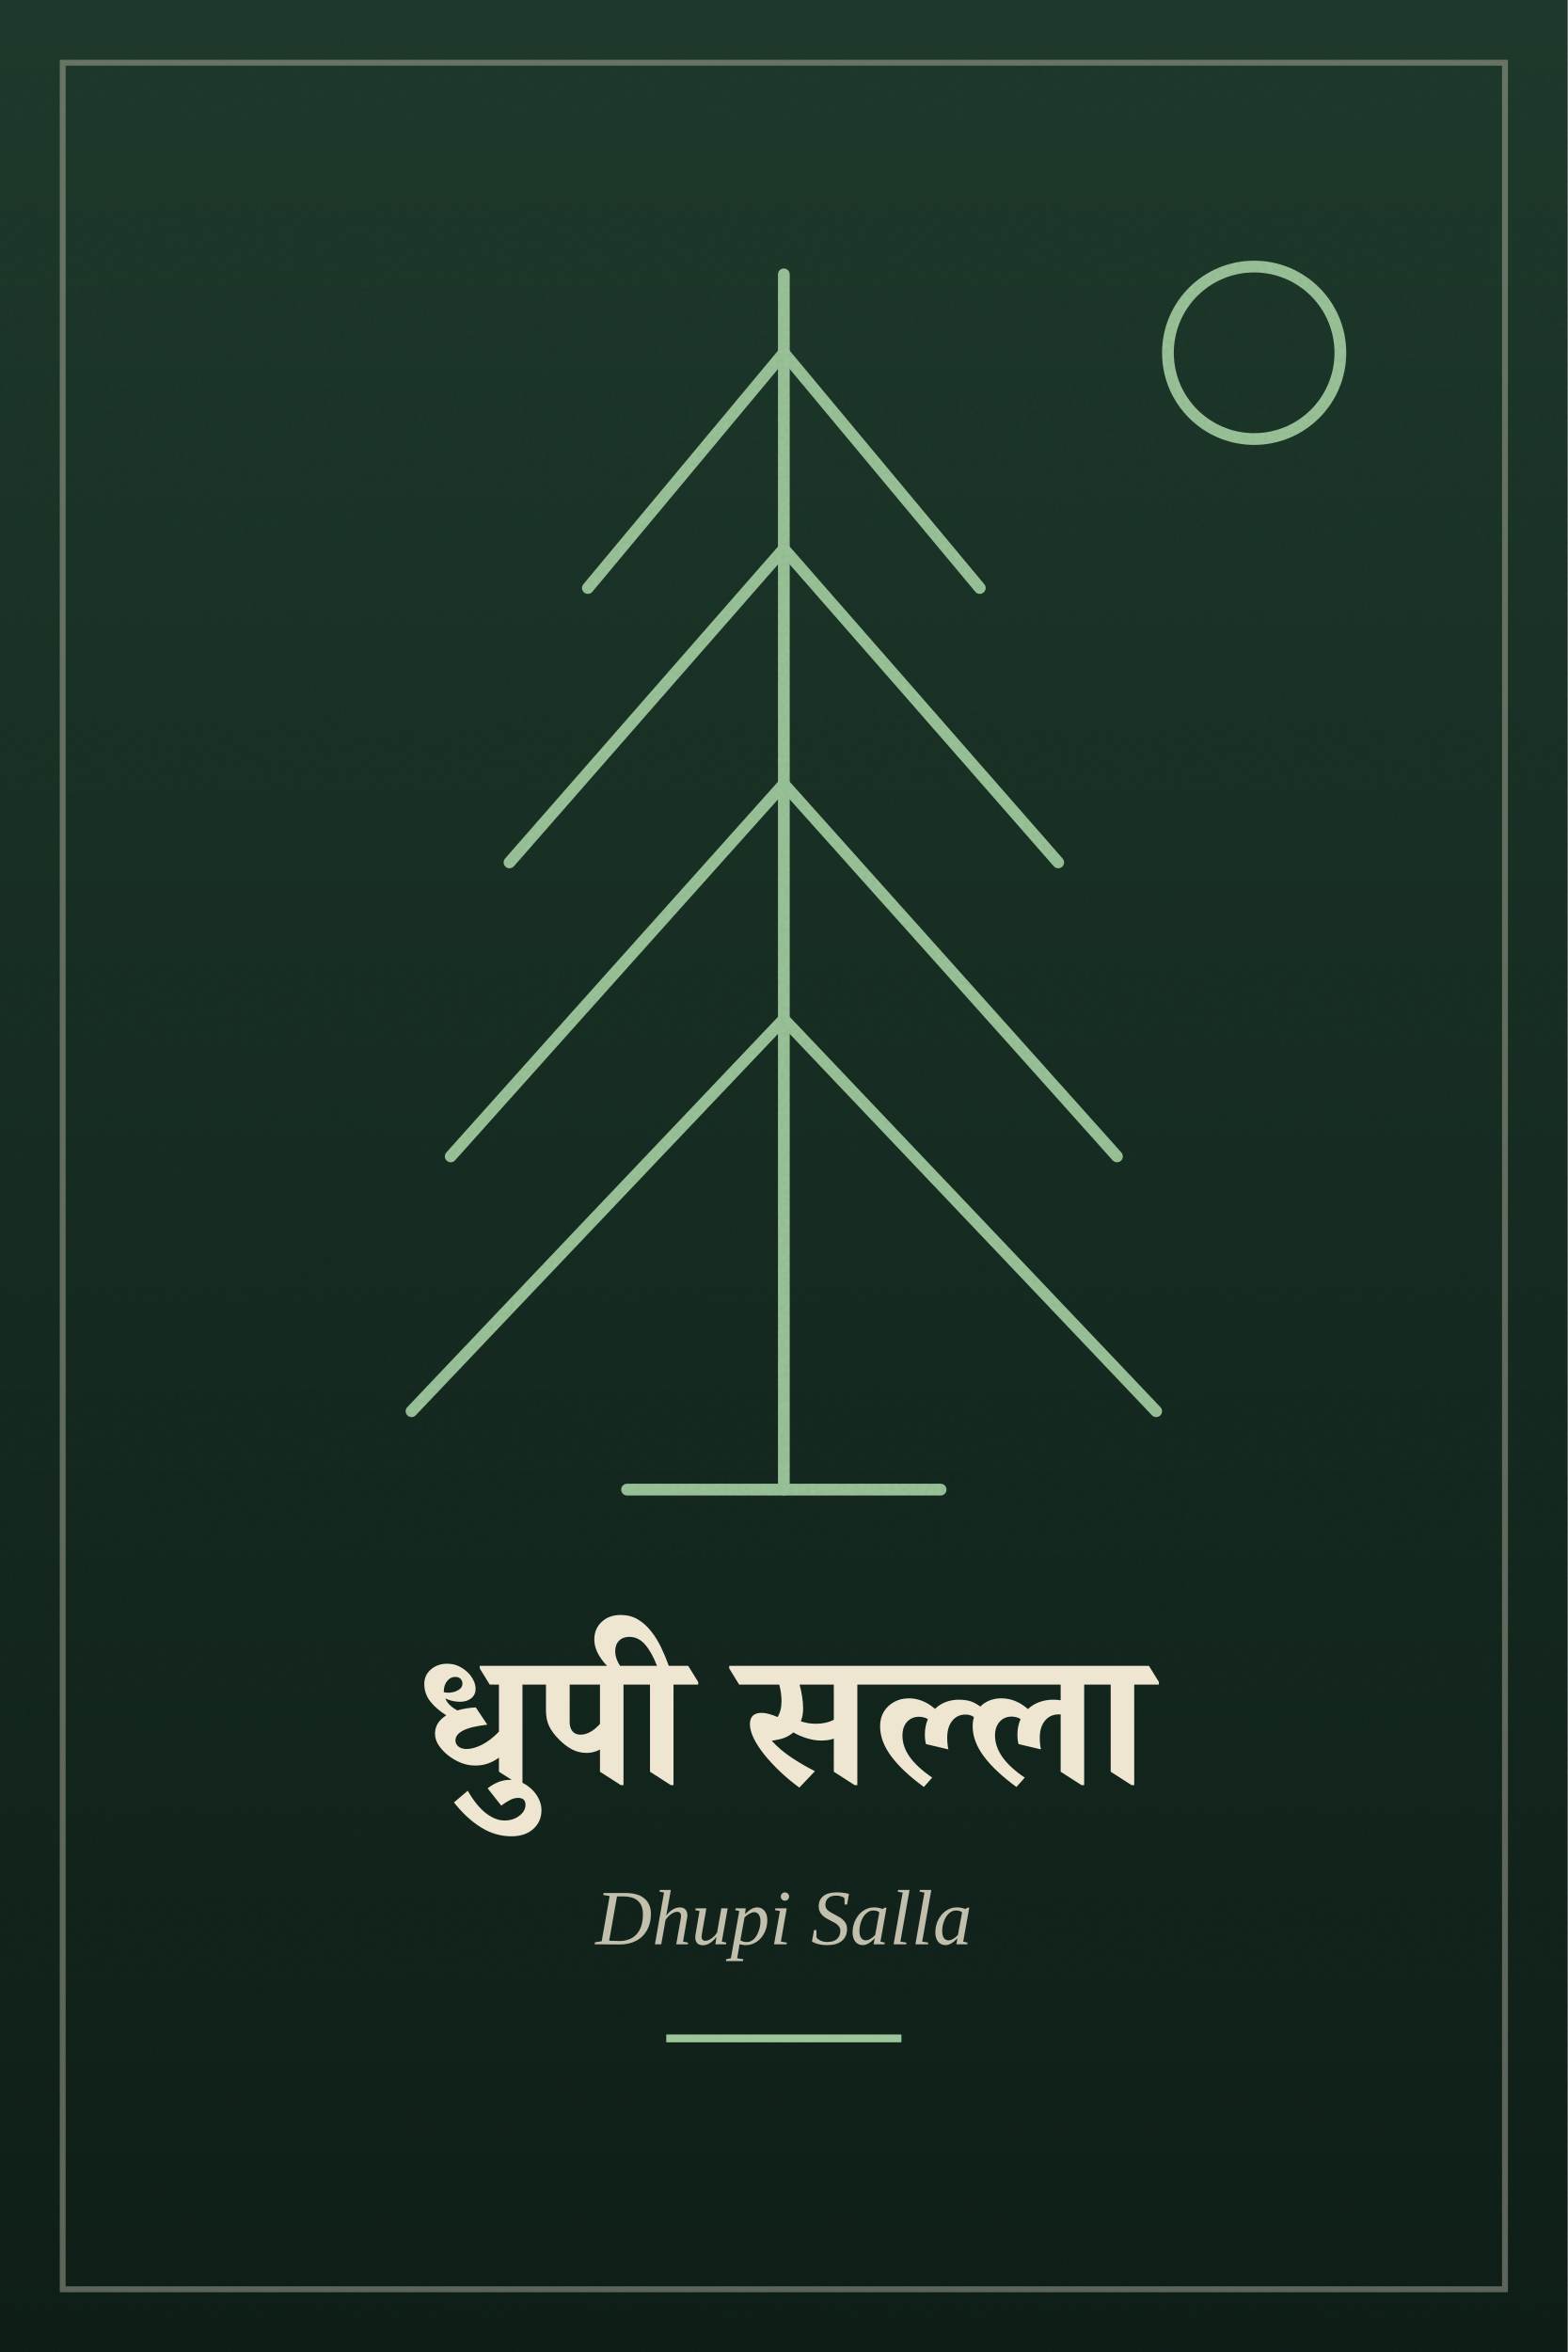
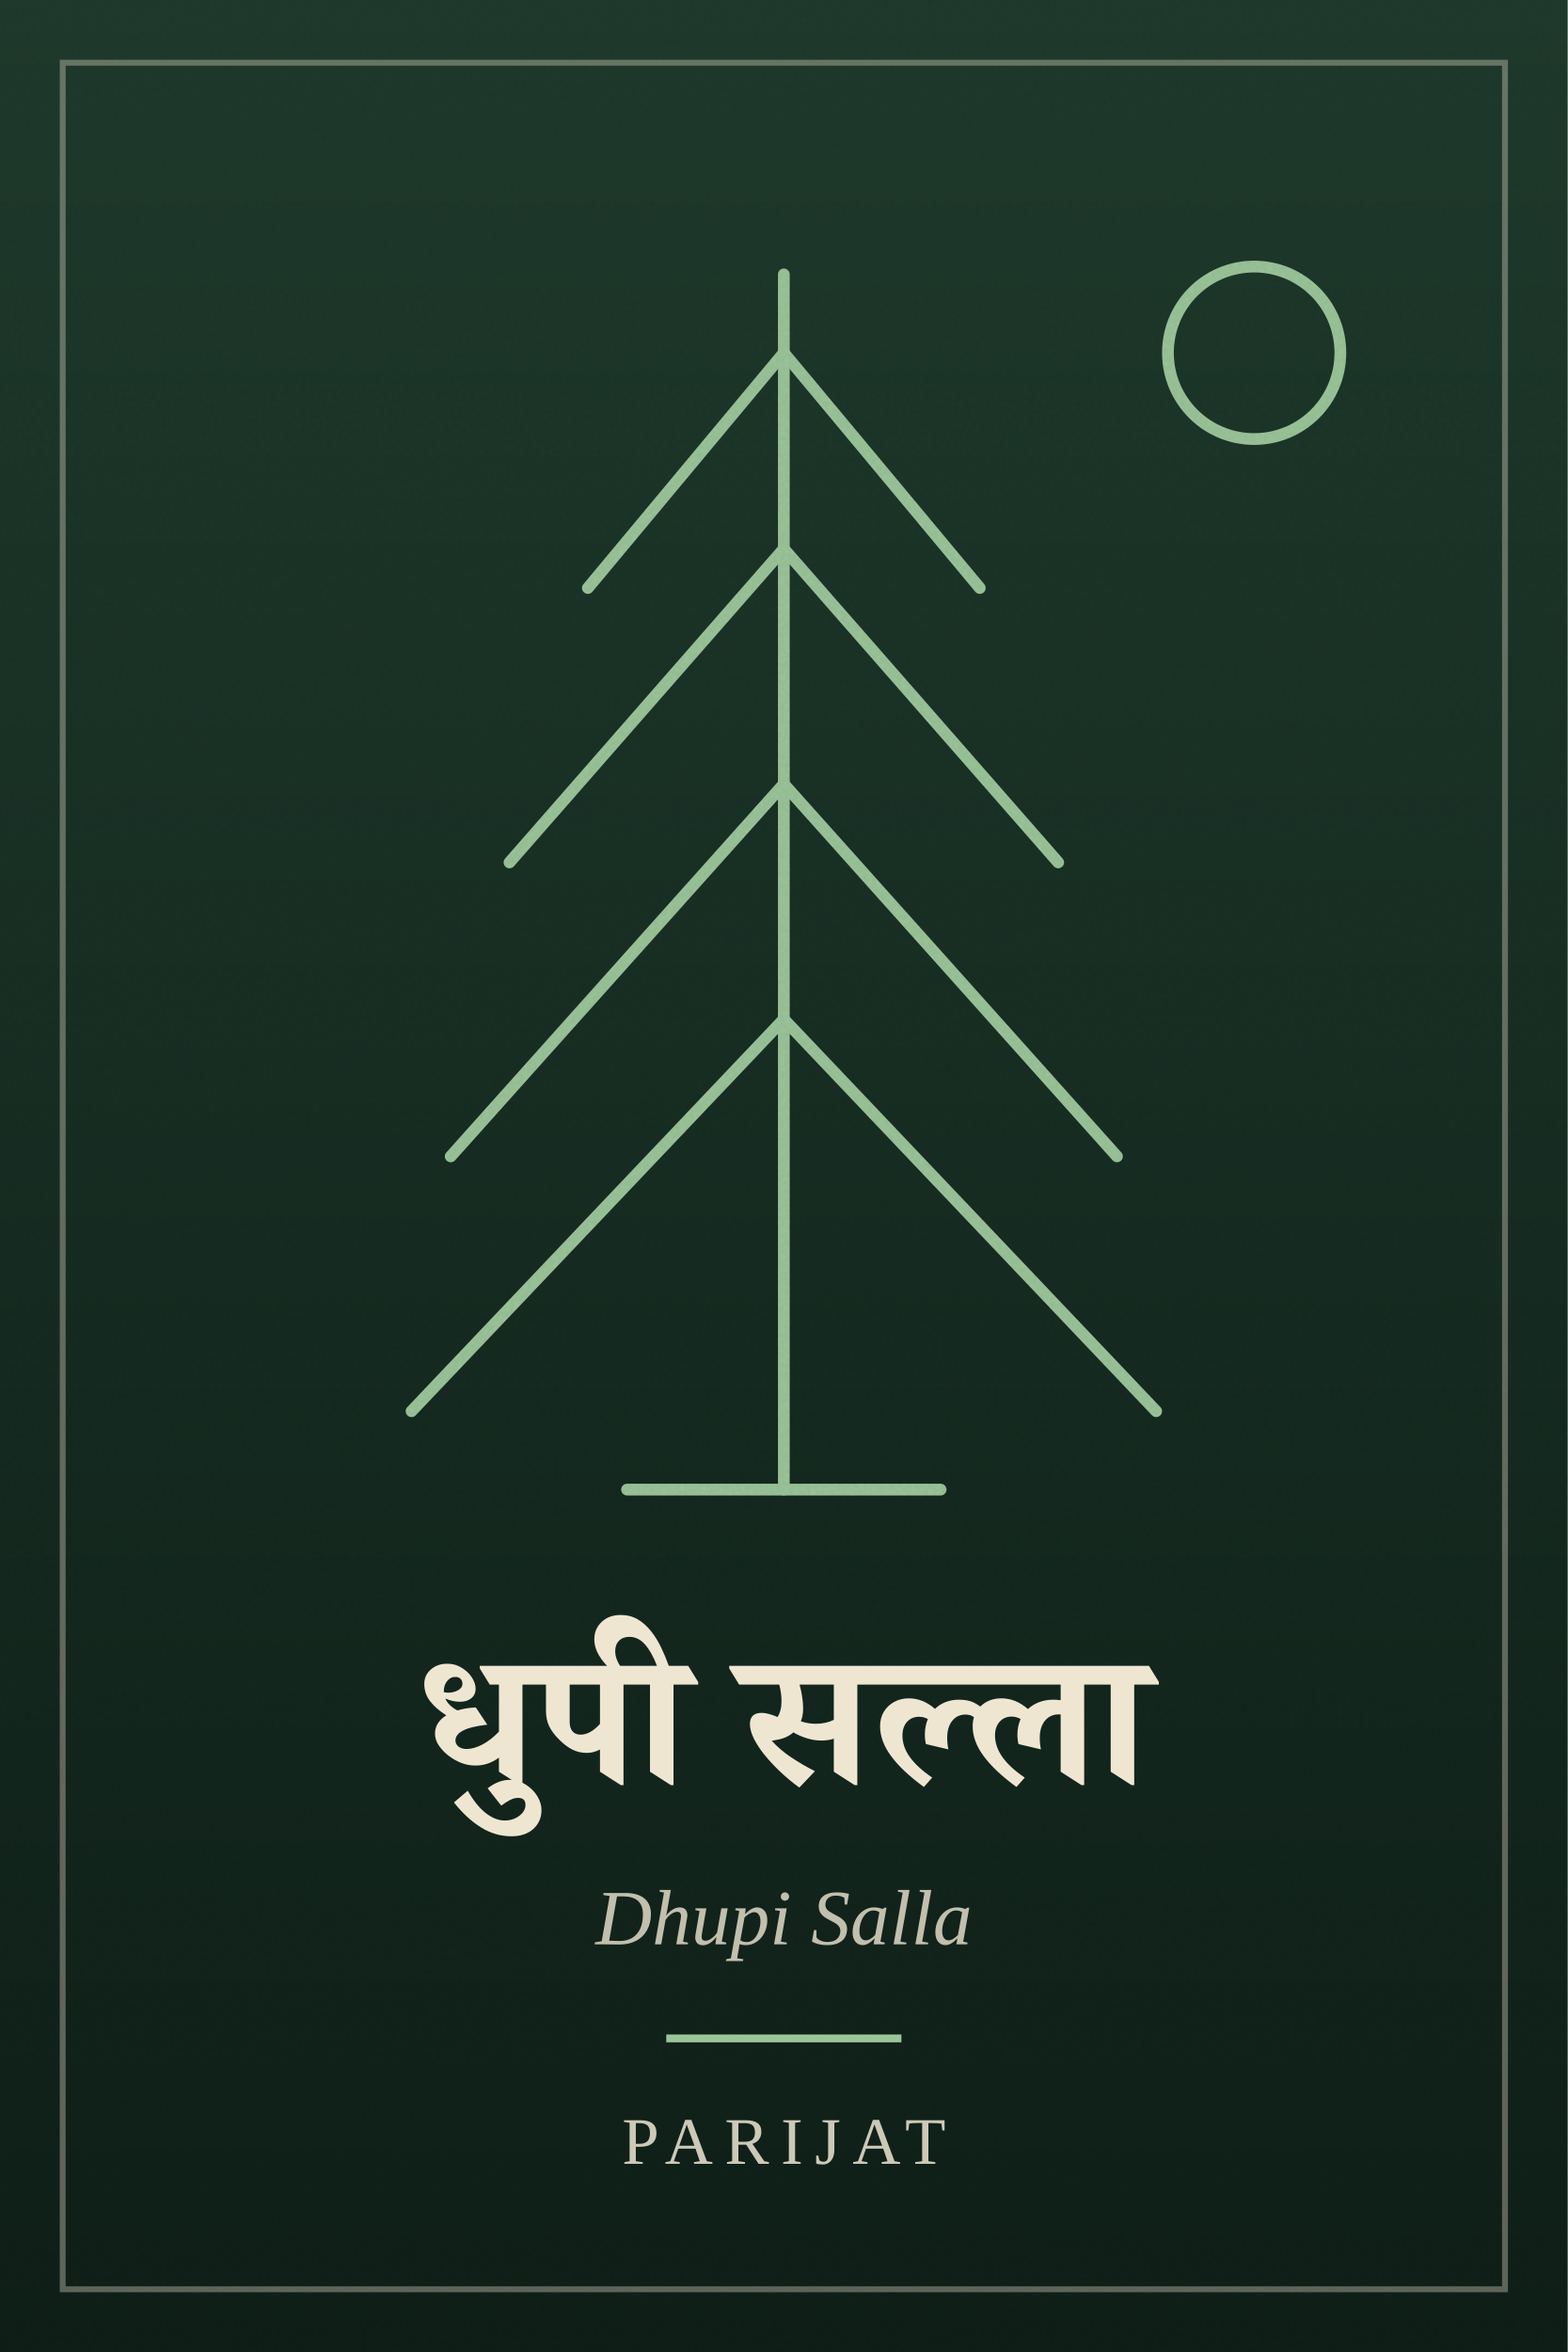
<svg xmlns="http://www.w3.org/2000/svg" viewBox="0 0 400 600" width="400" height="600">
  <defs>
    <linearGradient id="g" x1="0" y1="0" x2="0" y2="1">
      <stop offset="0" stop-color="#1f3b2d" />
      <stop offset="1" stop-color="#0f1f18" />
    </linearGradient>
    <filter id="n">
      <feTurbulence type="fractalNoise" baseFrequency=".9" numOctaves="2" stitchTiles="stitch" />
      <feColorMatrix values="0 0 0 0 0  0 0 0 0 0  0 0 0 0 0  0 0 0 .07 0" />
    </filter>
  </defs>
  <rect width="400" height="600" fill="url(#g)" />
  <g fill="none" stroke="#9cc59a" stroke-width="3" stroke-linecap="round" stroke-linejoin="round">
    <path d="M200 70 L200 380" />
    <path d="M200 90 L150 150 M200 90 L250 150 M200 140 L130 220 M200 140 L270 220 M200 200 L115 295 M200 200 L285 295 M200 260 L105 360 M200 260 L295 360" />
    <path d="M160 380 h80" />
    <circle cx="320" cy="90" r="22" />
  </g>
  <rect width="400" height="600" filter="url(#n)" />
  <rect x="16" y="16" width="368" height="568" fill="none" stroke="#efe6d2" stroke-opacity=".35" stroke-width="1.5" />
  <text x="200" y="455" text-anchor="middle" font-family="'Kohinoor Devanagari','Noto Serif Devanagari','Mukta','Mangal',serif" font-size="48" font-weight="700" fill="#efe6d2">धुपी सल्ला</text>
  <text x="200" y="496" text-anchor="middle" font-family="Georgia,'Times New Roman',serif" font-style="italic" font-size="20" fill="#efe6d2" fill-opacity=".8">Dhupi Salla</text>
  <line x1="170" y1="520" x2="230" y2="520" stroke="#9cc59a" stroke-width="2" />
-   <text x="200" y="552" text-anchor="middle" font-family="Georgia,'Times New Roman',serif" font-size="17" letter-spacing="3" fill="#efe6d2" fill-opacity=".85" />
+   <text x="200" y="552" text-anchor="middle" font-family="Georgia,'Times New Roman',serif" font-size="17" letter-spacing="3" fill="#efe6d2" fill-opacity=".85">PARIJAT</text>
</svg>
